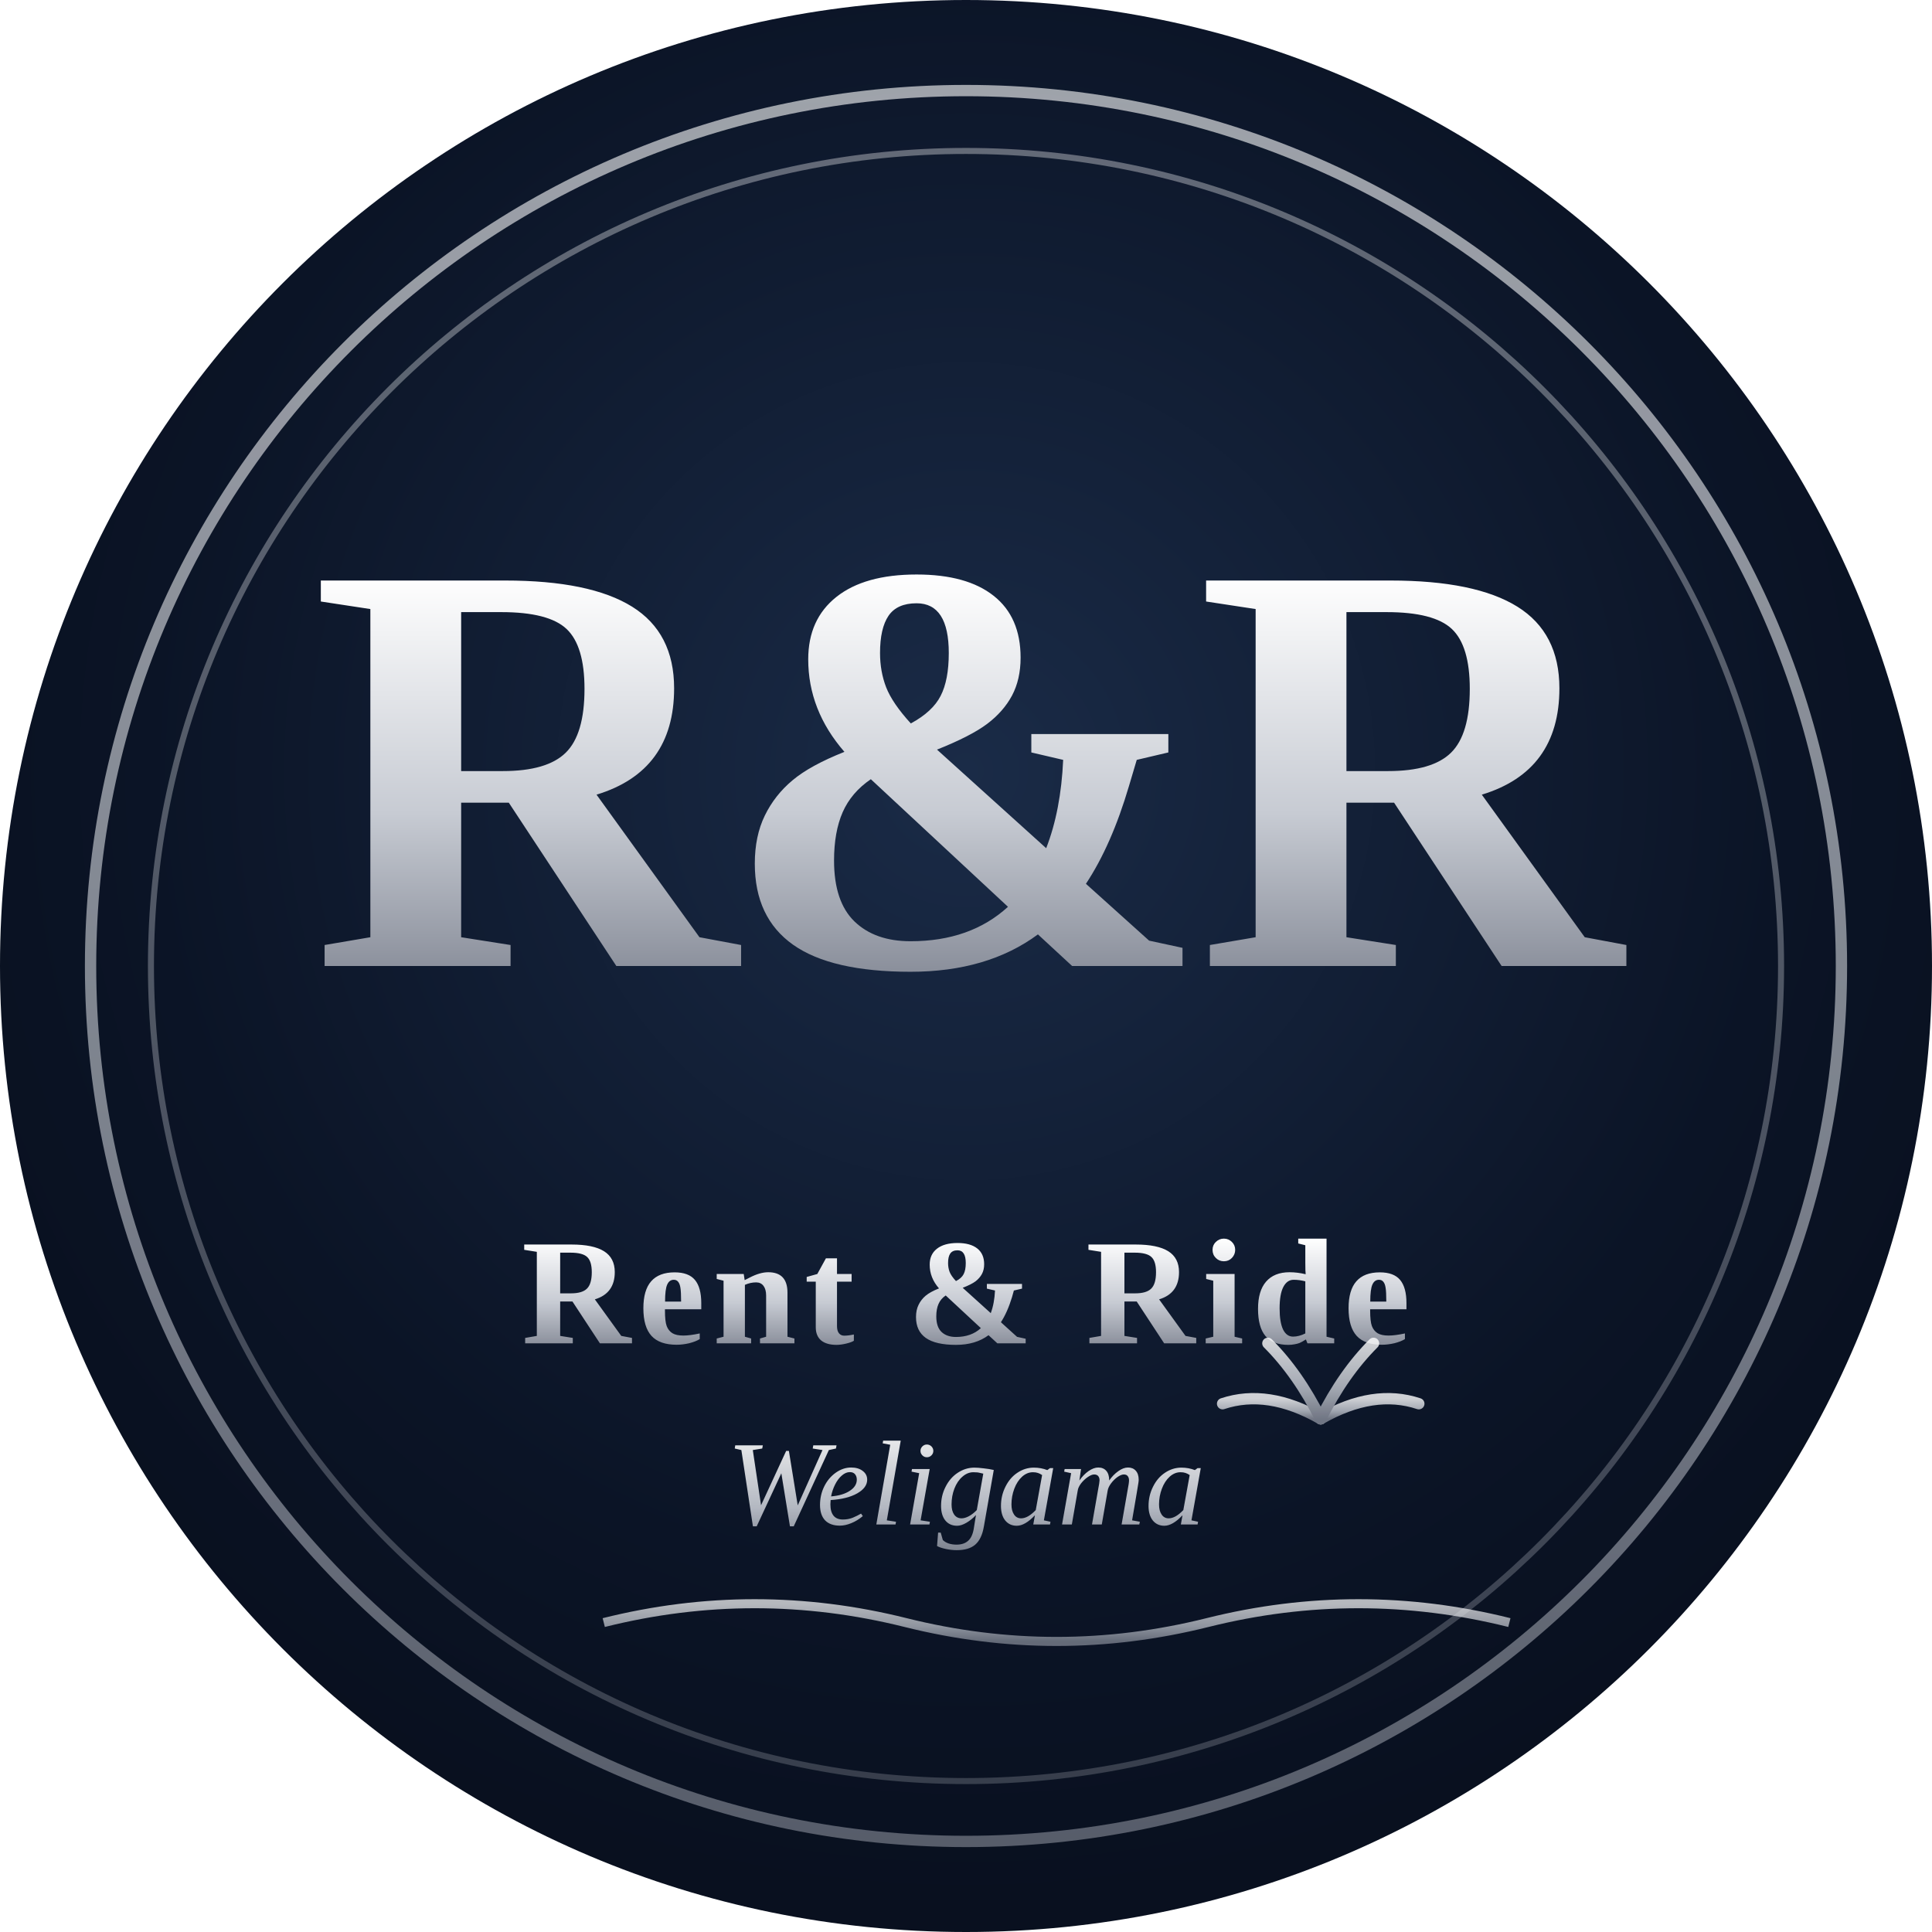
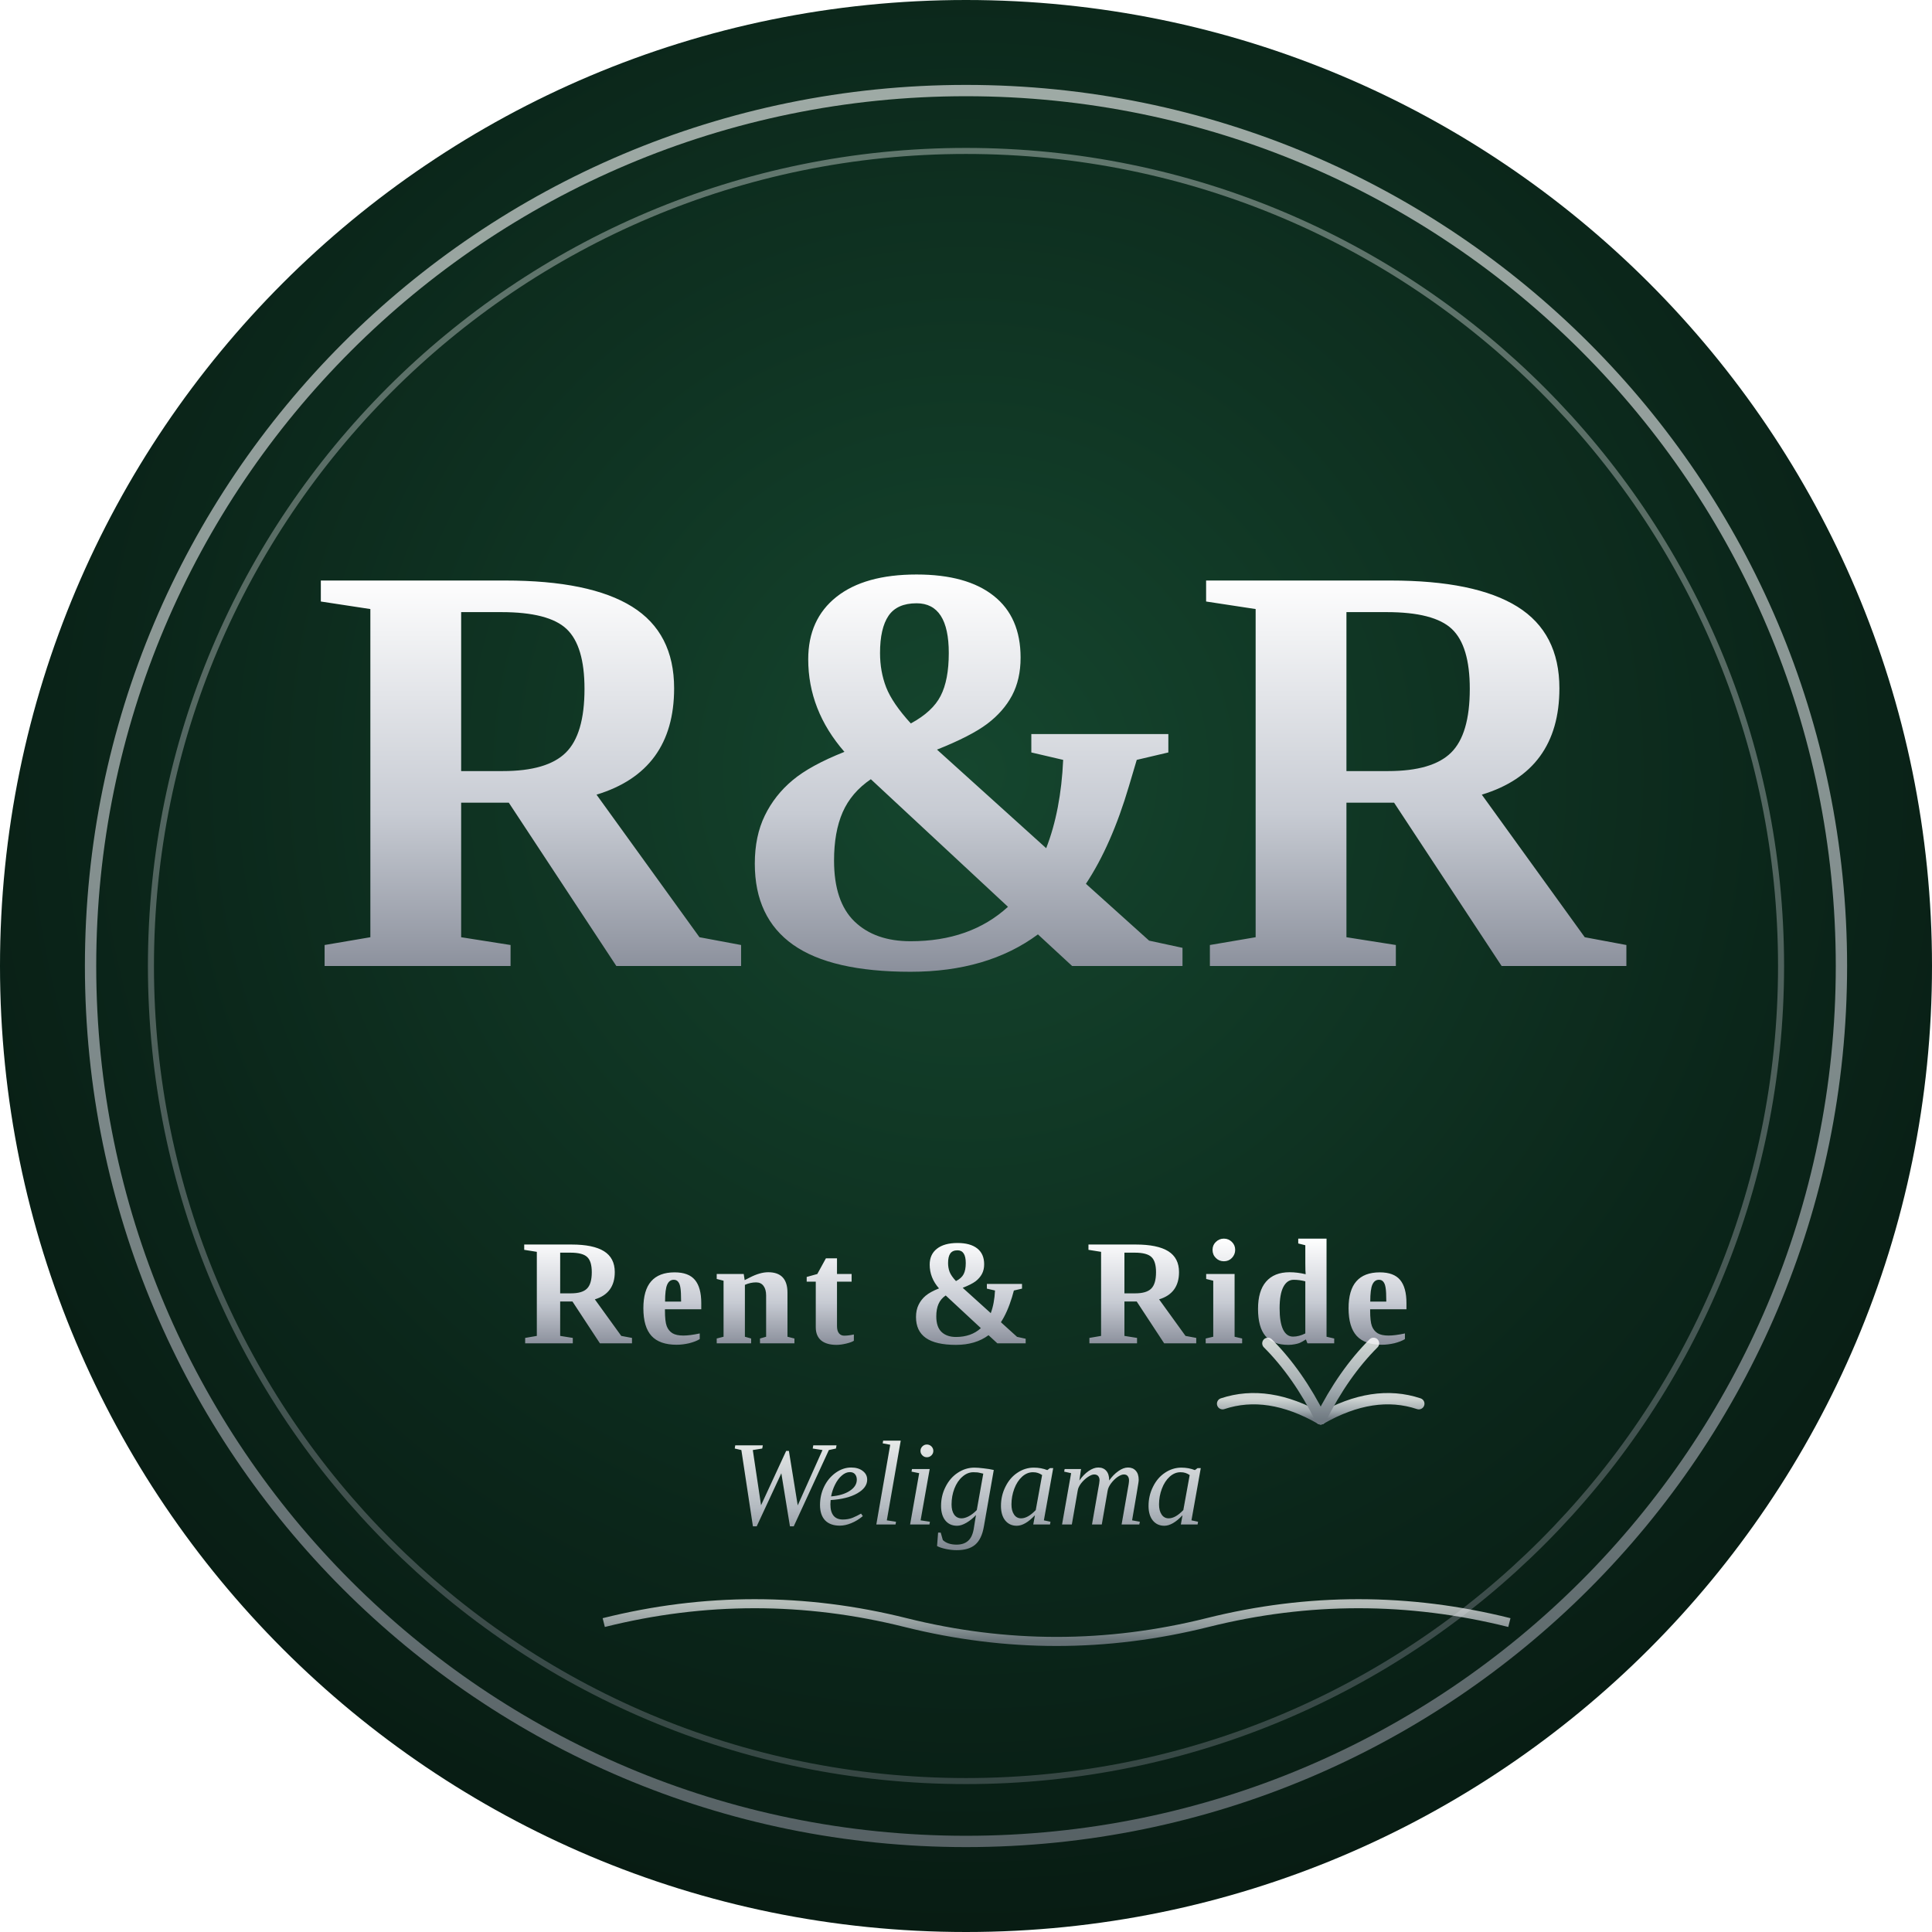
<svg xmlns="http://www.w3.org/2000/svg" viewBox="0 0 256 256" width="256" height="256">
  <defs>
    <radialGradient id="bg" cx="50%" cy="40%" r="70%">
-       <stop offset="0%" stop-color="#1A2B47" />
-       <stop offset="60%" stop-color="#0B1426" />
-       <stop offset="100%" stop-color="#070D1A" />
+       <stop offset="0%" stop-color="#15462E" />
+       <stop offset="60%" stop-color="#0B261A" />
+       <stop offset="100%" stop-color="#06160F" />
    </radialGradient>
    <linearGradient id="silver" x1="0%" y1="0%" x2="0%" y2="100%">
      <stop offset="0%" stop-color="#FFFFFF" />
      <stop offset="60%" stop-color="#C7CBD3" />
      <stop offset="100%" stop-color="#8A8F9B" />
    </linearGradient>
  </defs>
  <circle cx="128" cy="128" r="128" fill="url(#bg)" />
  <circle cx="128" cy="128" r="116" fill="none" stroke="url(#silver)" stroke-width="1.5" opacity="0.6" />
  <circle cx="128" cy="128" r="108" fill="none" stroke="url(#silver)" stroke-width="0.8" opacity="0.35" />
  <g fill="url(#silver)" font-family="Georgia, 'Times New Roman', serif" font-weight="700">
    <text x="128" y="128" font-size="78" text-anchor="middle" letter-spacing="-2">R&amp;R</text>
  </g>
  <path d="M 70 152 L 186 152" stroke="url(#silver)" stroke-width="0.8" opacity="0.5" />
  <text x="128" y="178" fill="url(#silver)" font-family="Georgia, 'Times New Roman', serif" font-size="20" font-weight="600" text-anchor="middle" letter-spacing="1">Rent &amp; Ride</text>
  <text x="128" y="202" fill="url(#silver)" font-family="Georgia, 'Times New Roman', serif" font-style="italic" font-size="16" text-anchor="middle" opacity="0.9">Weligama</text>
  <g stroke="url(#silver)" stroke-width="1.5" fill="none" stroke-linecap="round" opacity="0.8">
    <path d="M 175 205 Q 175 192 175 184" />
    <path d="M 175 188 Q 168 184 162 186" />
    <path d="M 175 188 Q 182 184 188 186" />
    <path d="M 175 188 Q 172 182 168 178" />
    <path d="M 175 188 Q 178 182 182 178" />
  </g>
  <path d="M 80 215 Q 100 210 120 215 T 160 215 T 200 215" stroke="url(#silver)" stroke-width="1.2" fill="none" opacity="0.7" />
</svg>
